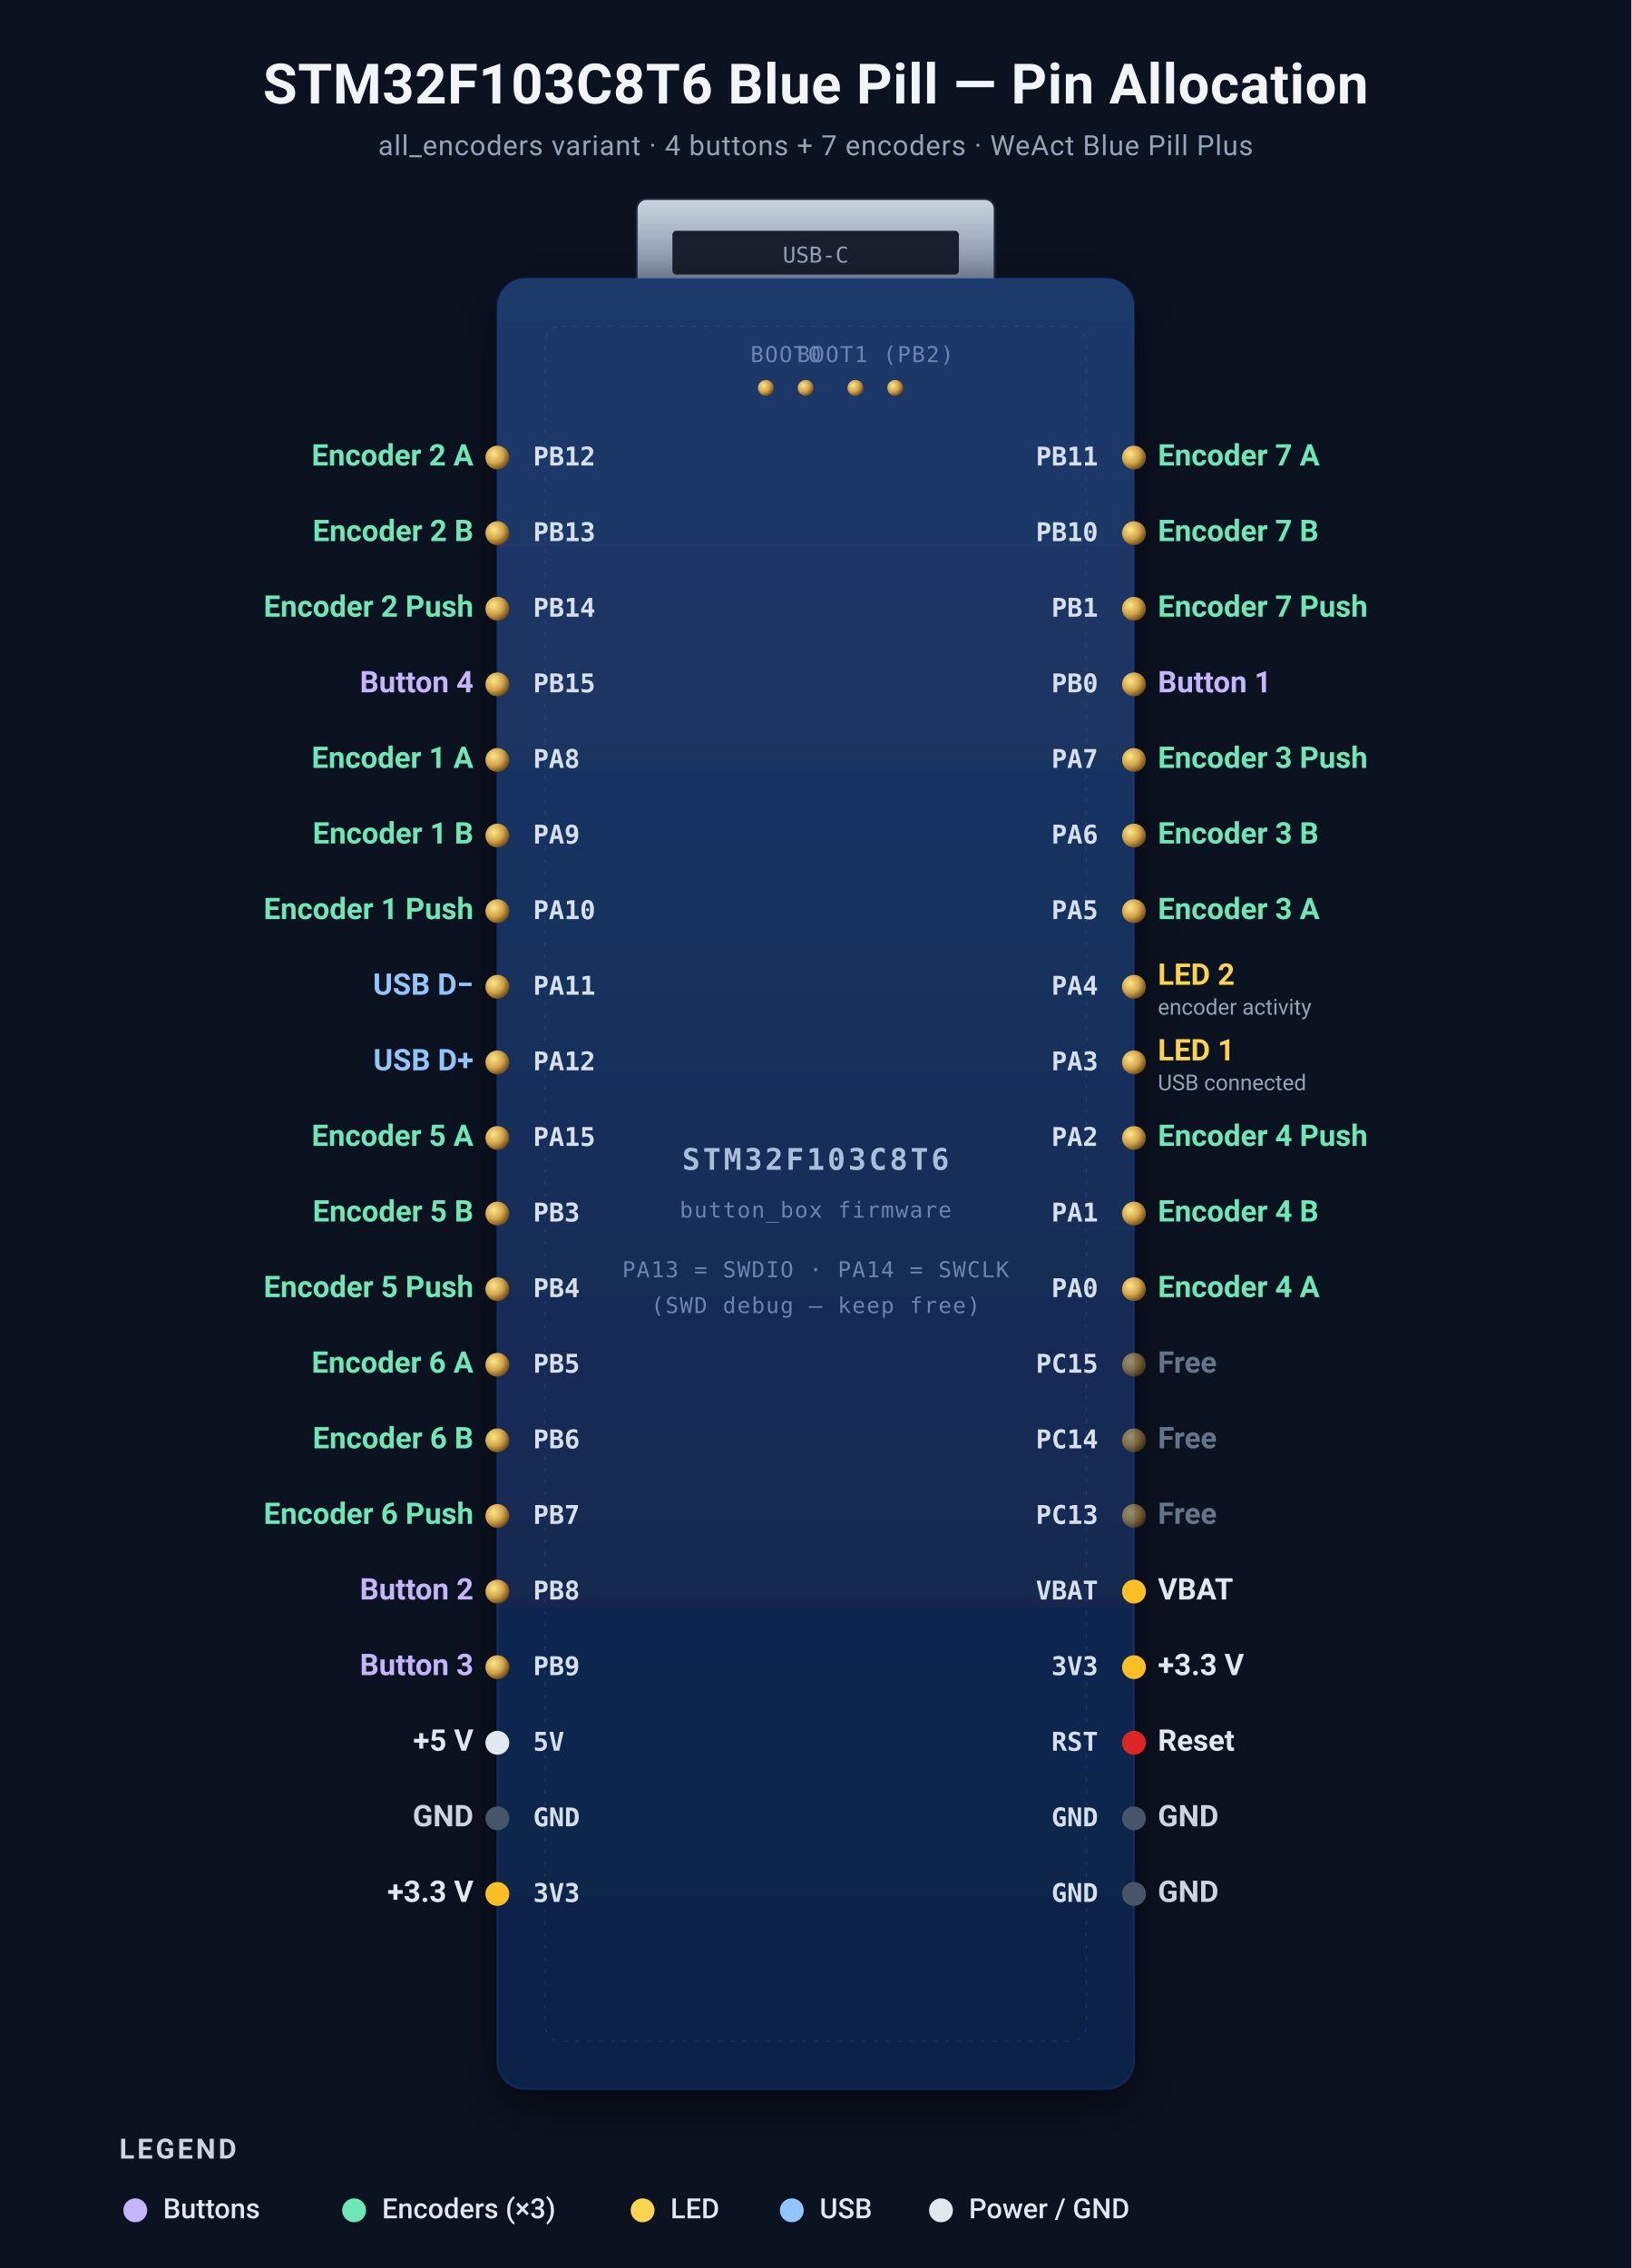
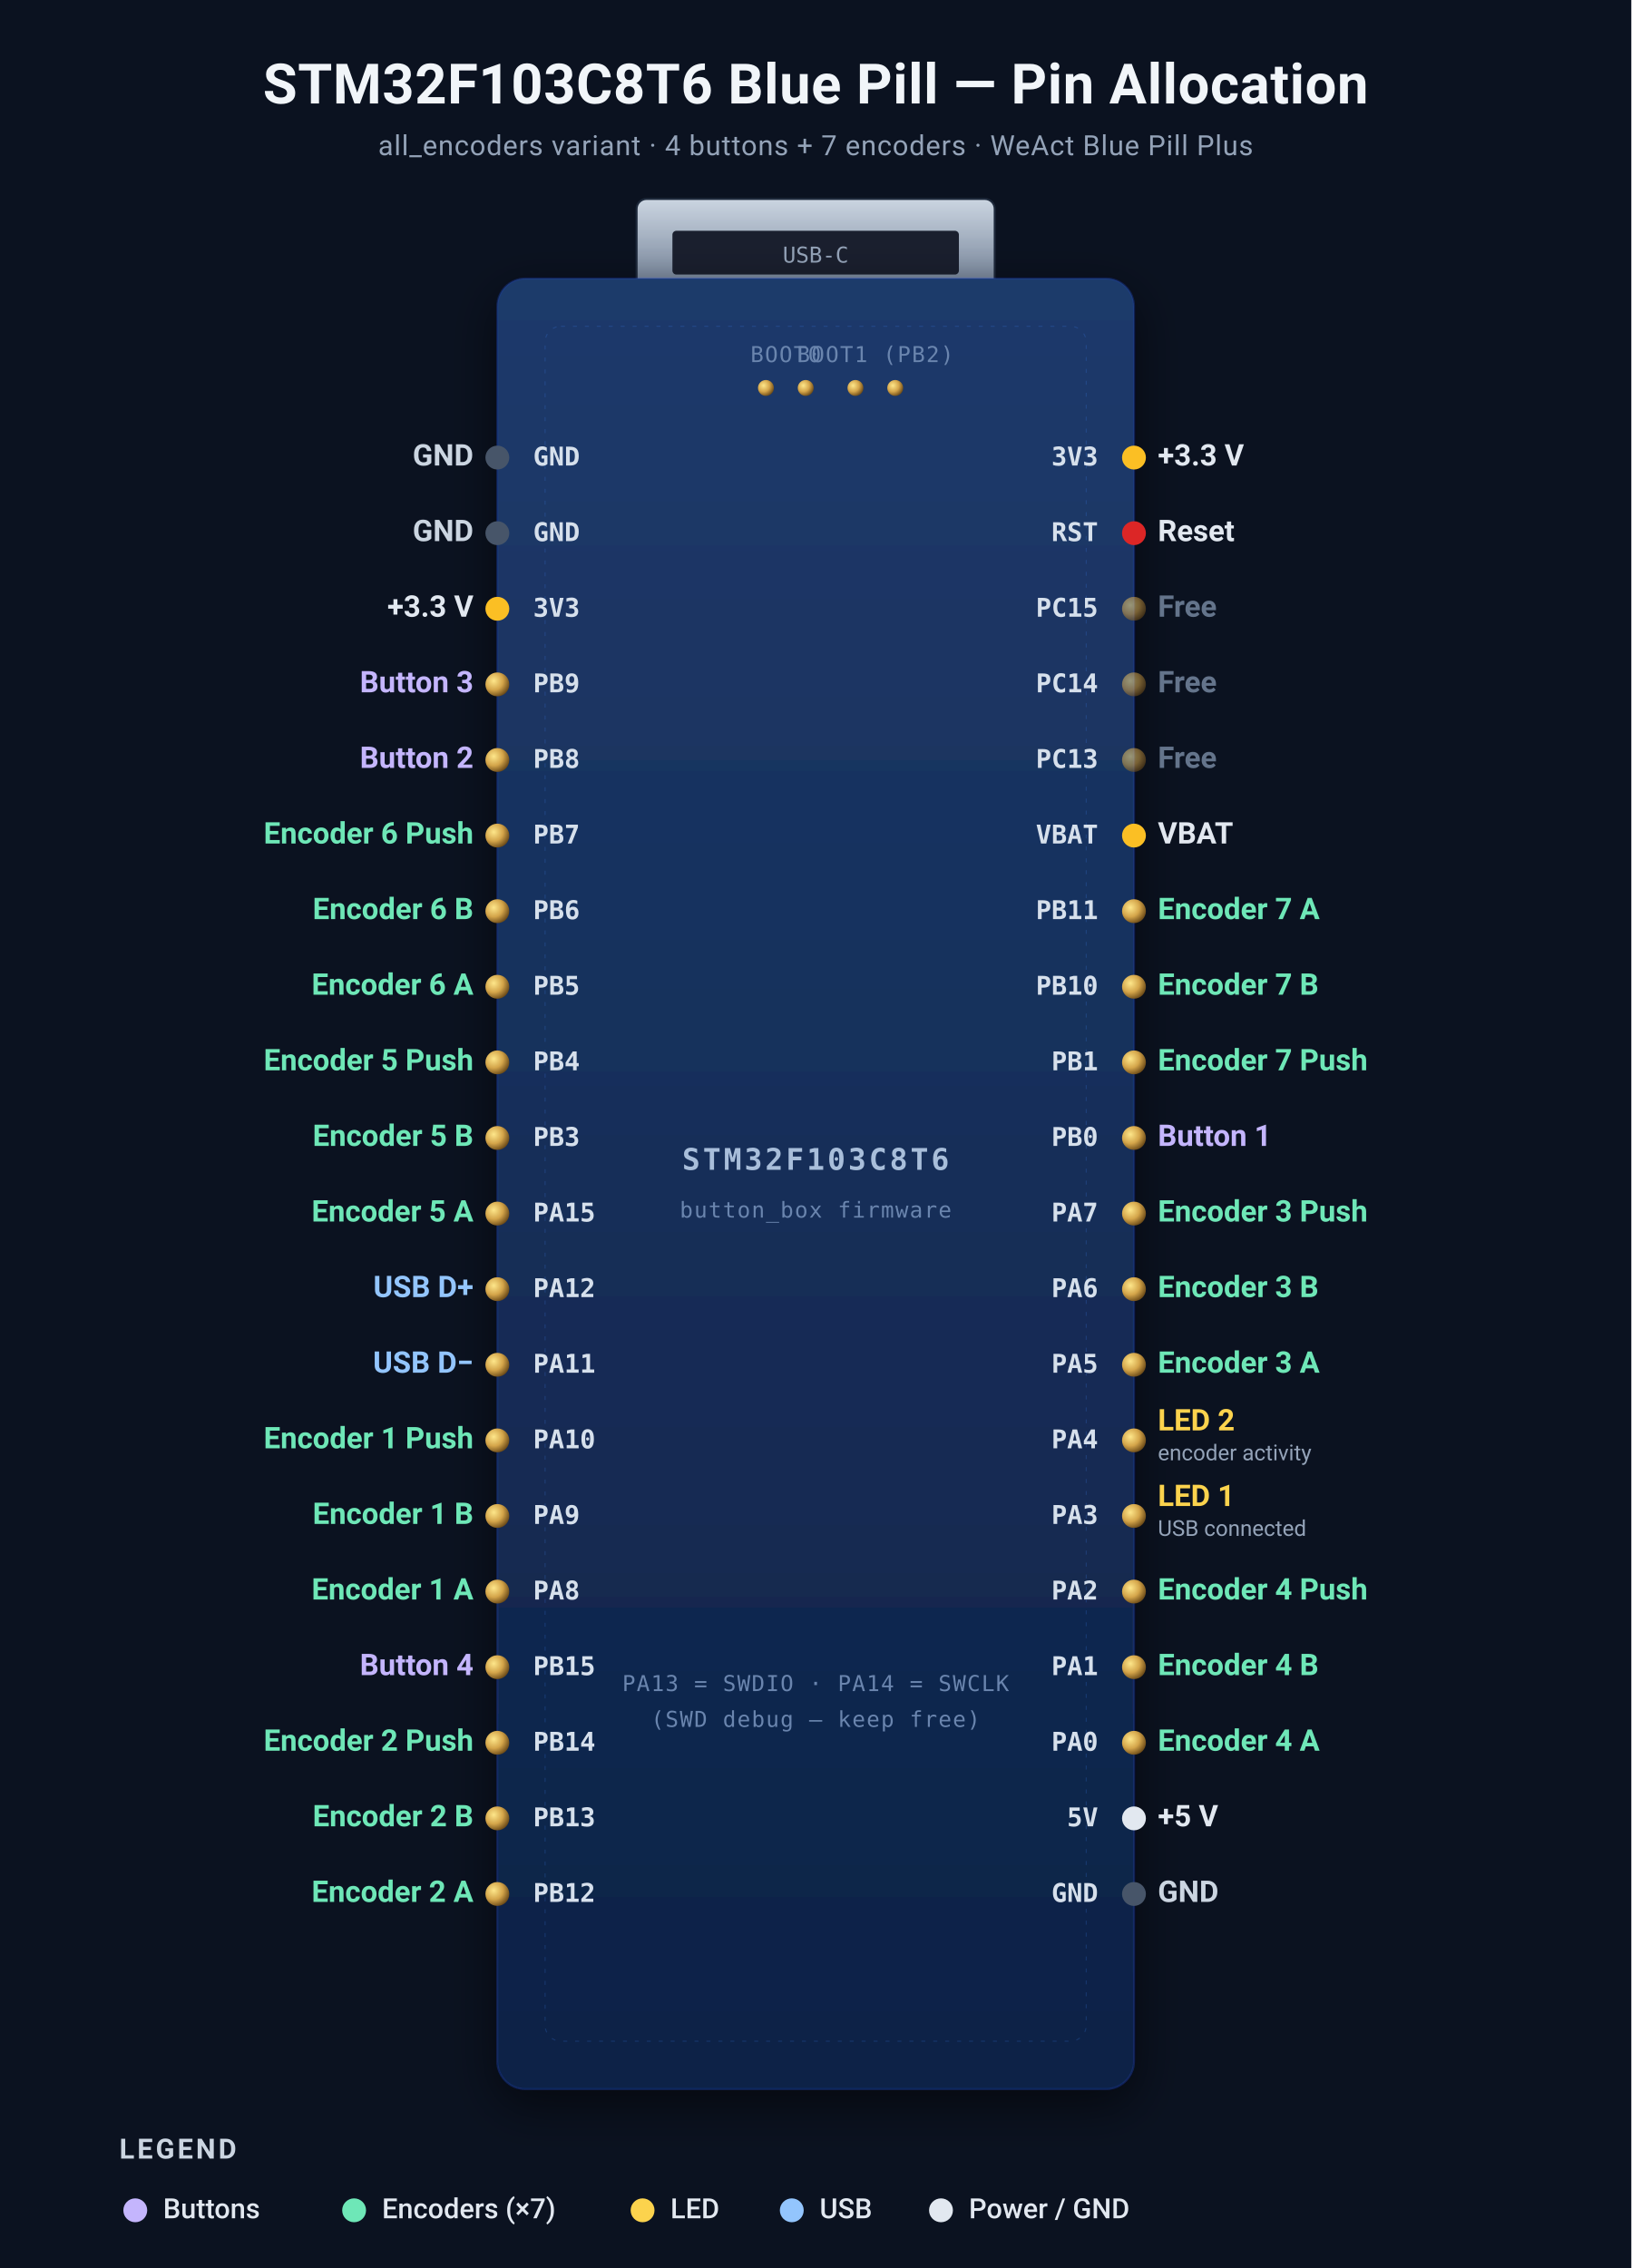
<svg xmlns="http://www.w3.org/2000/svg" viewBox="0 0 820 1140" font-family="-apple-system, BlinkMacSystemFont, 'Segoe UI', Roboto, sans-serif">
  <defs>
    <linearGradient id="pcb" x1="0" y1="0" x2="0" y2="1">
      <stop offset="0%" stop-color="#1e3a6b" />
      <stop offset="100%" stop-color="#0d2246" />
    </linearGradient>
    <linearGradient id="usb" x1="0" y1="0" x2="0" y2="1">
      <stop offset="0%" stop-color="#cbd5e1" />
      <stop offset="100%" stop-color="#64748b" />
    </linearGradient>
    <radialGradient id="pin" cx="0.35" cy="0.35" r="0.7">
      <stop offset="0%" stop-color="#fde68a" />
      <stop offset="55%" stop-color="#d4a54a" />
      <stop offset="100%" stop-color="#6b4a18" />
    </radialGradient>
    <filter id="boardShadow" x="-10%" y="-5%" width="120%" height="110%">
      <feDropShadow dx="0" dy="8" stdDeviation="12" flood-opacity="0.55" />
    </filter>
    <filter id="freeGlow" x="-80%" y="-80%" width="260%" height="260%">
      <feGaussianBlur stdDeviation="4" result="b" />
      <feMerge>
        <feMergeNode in="b" />
        <feMergeNode in="SourceGraphic" />
      </feMerge>
    </filter>
    <style>
      .title     { font-size: 28px; font-weight: 700; fill: #f1f5f9; letter-spacing: 0.3px; }
      .subtitle  { font-size: 14px; fill: #94a3b8; letter-spacing: 0.4px; }
      .chip      { font-size: 13px; font-weight: 600; fill: #d6e0ec;
                   font-family: ui-monospace, 'SF Mono', 'JetBrains Mono', Menlo, monospace; }
      .sig       { font-size: 15px; font-weight: 600; }
      .sig-sub   { font-size: 11px; fill: #94a3b8; font-weight: 400; }
      .legend    { font-size: 14px; fill: #e2e8f0; font-weight: 500; }
      .legend-h  { font-size: 14px; font-weight: 700; fill: #cbd5e1; letter-spacing: 1.4px; }
      .silk      { fill: #6a85ae; font-size: 11px; font-family: ui-monospace, monospace; letter-spacing: 0.6px; }
      .silk-mcu  { fill: #a8beda; font-size: 15px; font-family: ui-monospace, monospace; font-weight: 700; letter-spacing: 1.4px; }
      .btn   { fill: #c4b5fd; }
      .ign   { fill: #f9a8d4; }
      .enc   { fill: #6ee7b7; }
      .led   { fill: #fcd34d; }
      .usb   { fill: #93c5fd; }
      .free  { fill: #4ade80; font-weight: 800; letter-spacing: 0.6px; }
      .pwr   { fill: #e2e8f0; }
      .gnd   { fill: #cbd5e1; }
      .dim   { fill: #64748b; }
    </style>
  </defs>
  <rect width="820" height="1140" fill="#0b1220" />
  <text x="410" y="52" text-anchor="middle" class="title">STM32F103C8T6 Blue Pill — Pin Allocation</text>
  <text x="410" y="78" text-anchor="middle" class="subtitle">all_encoders variant · 4 buttons + 7 encoders · WeAct Blue Pill Plus</text>
  <rect x="320" y="100" width="180" height="52" rx="5" fill="url(#usb)" stroke="#1e293b" stroke-width="1" />
  <rect x="338" y="116" width="144" height="22" rx="2" fill="#1a1f2e" />
  <text x="410" y="132" text-anchor="middle" font-size="11" fill="#94a3b8" font-family="ui-monospace, monospace">USB-C</text>
  <rect x="250" y="140" width="320" height="910" rx="14" fill="url(#pcb)" filter="url(#boardShadow)" stroke="#1e40af" stroke-opacity="0.3" stroke-width="1" />
  <rect x="274" y="164" width="272" height="862" rx="8" fill="none" stroke="#3b82f6" stroke-width="0.5" stroke-dasharray="2,4" opacity="0.22" />
  <text x="410" y="588" text-anchor="middle" class="silk-mcu">STM32F103C8T6</text>
  <text x="410" y="612" text-anchor="middle" class="silk">button_box firmware</text>
  <g font-family="ui-monospace, monospace">
    <circle cx="385" cy="195" r="4" fill="url(#pin)" />
    <circle cx="405" cy="195" r="4" fill="url(#pin)" />
    <text x="395" y="182" text-anchor="middle" class="silk">BOOT0</text>
    <circle cx="430" cy="195" r="4" fill="url(#pin)" />
    <circle cx="450" cy="195" r="4" fill="url(#pin)" />
    <text x="440" y="182" text-anchor="middle" class="silk" fill="#fca5a5">BOOT1 (PB2)</text>
  </g>
-   <text x="410" y="642" text-anchor="middle" class="silk" fill="#fca5a5">PA13 = SWDIO · PA14 = SWCLK</text>
-   <text x="410" y="660" text-anchor="middle" class="silk" fill="#7c8ba3">(SWD debug — keep free)</text>
+   <text x="410" y="850" text-anchor="middle" class="silk" fill="#fca5a5">PA13 = SWDIO · PA14 = SWCLK</text>
+   <text x="410" y="868" text-anchor="middle" class="silk" fill="#7c8ba3">(SWD debug — keep free)</text>
  <g>
-     <circle cx="250" cy="230" r="6" fill="url(#pin)" />
-     <text x="268" y="234" class="chip">PB12</text>
-     <text x="238" y="234" text-anchor="end" class="sig enc">Encoder 2 A</text>
-     <circle cx="250" cy="268" r="6" fill="url(#pin)" />
-     <text x="268" y="272" class="chip">PB13</text>
-     <text x="238" y="272" text-anchor="end" class="sig enc">Encoder 2 B</text>
-     <circle cx="250" cy="306" r="6" fill="url(#pin)" />
-     <text x="268" y="310" class="chip">PB14</text>
-     <text x="238" y="310" text-anchor="end" class="sig enc">Encoder 2 Push</text>
+     <circle cx="250" cy="230" r="6" fill="#475569" />
+     <text x="268" y="234" class="chip">GND</text>
+     <text x="238" y="234" text-anchor="end" class="sig gnd">GND</text>
+     <circle cx="250" cy="268" r="6" fill="#475569" />
+     <text x="268" y="272" class="chip">GND</text>
+     <text x="238" y="272" text-anchor="end" class="sig gnd">GND</text>
+     <circle cx="250" cy="306" r="6" fill="#fbbf24" />
+     <text x="268" y="310" class="chip">3V3</text>
+     <text x="238" y="310" text-anchor="end" class="sig pwr">+3.3 V</text>
    <circle cx="250" cy="344" r="6" fill="url(#pin)" />
-     <text x="268" y="348" class="chip">PB15</text>
-     <text x="238" y="348" text-anchor="end" class="sig btn">Button 4</text>
+     <text x="268" y="348" class="chip">PB9</text>
+     <text x="238" y="348" text-anchor="end" class="sig btn">Button 3</text>
    <circle cx="250" cy="382" r="6" fill="url(#pin)" />
-     <text x="268" y="386" class="chip">PA8</text>
-     <text x="238" y="386" text-anchor="end" class="sig enc">Encoder 1 A</text>
+     <text x="268" y="386" class="chip">PB8</text>
+     <text x="238" y="386" text-anchor="end" class="sig btn">Button 2</text>
    <circle cx="250" cy="420" r="6" fill="url(#pin)" />
-     <text x="268" y="424" class="chip">PA9</text>
-     <text x="238" y="424" text-anchor="end" class="sig enc">Encoder 1 B</text>
+     <text x="268" y="424" class="chip">PB7</text>
+     <text x="238" y="424" text-anchor="end" class="sig enc">Encoder 6 Push</text>
    <circle cx="250" cy="458" r="6" fill="url(#pin)" />
-     <text x="268" y="462" class="chip">PA10</text>
-     <text x="238" y="462" text-anchor="end" class="sig enc">Encoder 1 Push</text>
+     <text x="268" y="462" class="chip">PB6</text>
+     <text x="238" y="462" text-anchor="end" class="sig enc">Encoder 6 B</text>
    <circle cx="250" cy="496" r="6" fill="url(#pin)" />
-     <text x="268" y="500" class="chip">PA11</text>
-     <text x="238" y="500" text-anchor="end" class="sig usb">USB D−</text>
+     <text x="268" y="500" class="chip">PB5</text>
+     <text x="238" y="500" text-anchor="end" class="sig enc">Encoder 6 A</text>
    <circle cx="250" cy="534" r="6" fill="url(#pin)" />
-     <text x="268" y="538" class="chip">PA12</text>
-     <text x="238" y="538" text-anchor="end" class="sig usb">USB D+</text>
+     <text x="268" y="538" class="chip">PB4</text>
+     <text x="238" y="538" text-anchor="end" class="sig enc">Encoder 5 Push</text>
    <circle cx="250" cy="572" r="6" fill="url(#pin)" />
-     <text x="268" y="576" class="chip">PA15</text>
-     <text x="238" y="576" text-anchor="end" class="sig enc">Encoder 5 A</text>
+     <text x="268" y="576" class="chip">PB3</text>
+     <text x="238" y="576" text-anchor="end" class="sig enc">Encoder 5 B</text>
    <circle cx="250" cy="610" r="6" fill="url(#pin)" />
-     <text x="268" y="614" class="chip">PB3</text>
-     <text x="238" y="614" text-anchor="end" class="sig enc">Encoder 5 B</text>
+     <text x="268" y="614" class="chip">PA15</text>
+     <text x="238" y="614" text-anchor="end" class="sig enc">Encoder 5 A</text>
    <circle cx="250" cy="648" r="6" fill="url(#pin)" />
-     <text x="268" y="652" class="chip">PB4</text>
-     <text x="238" y="652" text-anchor="end" class="sig enc">Encoder 5 Push</text>
+     <text x="268" y="652" class="chip">PA12</text>
+     <text x="238" y="652" text-anchor="end" class="sig usb">USB D+</text>
    <circle cx="250" cy="686" r="6" fill="url(#pin)" />
-     <text x="268" y="690" class="chip">PB5</text>
-     <text x="238" y="690" text-anchor="end" class="sig enc">Encoder 6 A</text>
+     <text x="268" y="690" class="chip">PA11</text>
+     <text x="238" y="690" text-anchor="end" class="sig usb">USB D−</text>
    <circle cx="250" cy="724" r="6" fill="url(#pin)" />
-     <text x="268" y="728" class="chip">PB6</text>
-     <text x="238" y="728" text-anchor="end" class="sig enc">Encoder 6 B</text>
+     <text x="268" y="728" class="chip">PA10</text>
+     <text x="238" y="728" text-anchor="end" class="sig enc">Encoder 1 Push</text>
    <circle cx="250" cy="762" r="6" fill="url(#pin)" />
-     <text x="268" y="766" class="chip">PB7</text>
-     <text x="238" y="766" text-anchor="end" class="sig enc">Encoder 6 Push</text>
+     <text x="268" y="766" class="chip">PA9</text>
+     <text x="238" y="766" text-anchor="end" class="sig enc">Encoder 1 B</text>
    <circle cx="250" cy="800" r="6" fill="url(#pin)" />
-     <text x="268" y="804" class="chip">PB8</text>
-     <text x="238" y="804" text-anchor="end" class="sig btn">Button 2</text>
+     <text x="268" y="804" class="chip">PA8</text>
+     <text x="238" y="804" text-anchor="end" class="sig enc">Encoder 1 A</text>
    <circle cx="250" cy="838" r="6" fill="url(#pin)" />
-     <text x="268" y="842" class="chip">PB9</text>
-     <text x="238" y="842" text-anchor="end" class="sig btn">Button 3</text>
-     <circle cx="250" cy="876" r="6" fill="#e2e8f0" />
-     <text x="268" y="880" class="chip">5V</text>
-     <text x="238" y="880" text-anchor="end" class="sig pwr">+5 V</text>
-     <circle cx="250" cy="914" r="6" fill="#475569" />
-     <text x="268" y="918" class="chip">GND</text>
-     <text x="238" y="918" text-anchor="end" class="sig gnd">GND</text>
-     <circle cx="250" cy="952" r="6" fill="#fbbf24" />
-     <text x="268" y="956" class="chip">3V3</text>
-     <text x="238" y="956" text-anchor="end" class="sig pwr">+3.3 V</text>
+     <text x="268" y="842" class="chip">PB15</text>
+     <text x="238" y="842" text-anchor="end" class="sig btn">Button 4</text>
+     <circle cx="250" cy="876" r="6" fill="url(#pin)" />
+     <text x="268" y="880" class="chip">PB14</text>
+     <text x="238" y="880" text-anchor="end" class="sig enc">Encoder 2 Push</text>
+     <circle cx="250" cy="914" r="6" fill="url(#pin)" />
+     <text x="268" y="918" class="chip">PB13</text>
+     <text x="238" y="918" text-anchor="end" class="sig enc">Encoder 2 B</text>
+     <circle cx="250" cy="952" r="6" fill="url(#pin)" />
+     <text x="268" y="956" class="chip">PB12</text>
+     <text x="238" y="956" text-anchor="end" class="sig enc">Encoder 2 A</text>
  </g>
  <g>
-     <circle cx="570" cy="230" r="6" fill="url(#pin)" />
-     <text x="552" y="234" text-anchor="end" class="chip">PB11</text>
-     <text x="582" y="234" class="sig enc">Encoder 7 A</text>
-     <circle cx="570" cy="268" r="6" fill="url(#pin)" />
-     <text x="552" y="272" text-anchor="end" class="chip">PB10</text>
-     <text x="582" y="272" class="sig enc">Encoder 7 B</text>
-     <circle cx="570" cy="306" r="6" fill="url(#pin)" />
-     <text x="552" y="310" text-anchor="end" class="chip">PB1</text>
-     <text x="582" y="310" class="sig enc">Encoder 7 Push</text>
-     <circle cx="570" cy="344" r="6" fill="url(#pin)" />
-     <text x="552" y="348" text-anchor="end" class="chip">PB0</text>
-     <text x="582" y="348" class="sig btn">Button 1</text>
-     <circle cx="570" cy="382" r="6" fill="url(#pin)" />
-     <text x="552" y="386" text-anchor="end" class="chip">PA7</text>
-     <text x="582" y="386" class="sig enc">Encoder 3 Push</text>
-     <circle cx="570" cy="420" r="6" fill="url(#pin)" />
-     <text x="552" y="424" text-anchor="end" class="chip">PA6</text>
-     <text x="582" y="424" class="sig enc">Encoder 3 B</text>
+     <circle cx="570" cy="230" r="6" fill="#fbbf24" />
+     <text x="552" y="234" text-anchor="end" class="chip">3V3</text>
+     <text x="582" y="234" class="sig pwr">+3.3 V</text>
+     <circle cx="570" cy="268" r="6" fill="#dc2626" />
+     <text x="552" y="272" text-anchor="end" class="chip">RST</text>
+     <text x="582" y="272" class="sig pwr">Reset</text>
+     <circle cx="570" cy="306" r="6" fill="url(#pin)" opacity="0.55" />
+     <text x="552" y="310" text-anchor="end" class="chip">PC15</text>
+     <text x="582" y="310" class="sig dim">Free</text>
+     <circle cx="570" cy="344" r="6" fill="url(#pin)" opacity="0.55" />
+     <text x="552" y="348" text-anchor="end" class="chip">PC14</text>
+     <text x="582" y="348" class="sig dim">Free</text>
+     <circle cx="570" cy="382" r="6" fill="url(#pin)" opacity="0.55" />
+     <text x="552" y="386" text-anchor="end" class="chip">PC13</text>
+     <text x="582" y="386" class="sig dim">Free</text>
+     <circle cx="570" cy="420" r="6" fill="#fbbf24" />
+     <text x="552" y="424" text-anchor="end" class="chip">VBAT</text>
+     <text x="582" y="424" class="sig pwr">VBAT</text>
    <circle cx="570" cy="458" r="6" fill="url(#pin)" />
-     <text x="552" y="462" text-anchor="end" class="chip">PA5</text>
-     <text x="582" y="462" class="sig enc">Encoder 3 A</text>
+     <text x="552" y="462" text-anchor="end" class="chip">PB11</text>
+     <text x="582" y="462" class="sig enc">Encoder 7 A</text>
    <circle cx="570" cy="496" r="6" fill="url(#pin)" />
-     <text x="552" y="500" text-anchor="end" class="chip">PA4</text>
-     <text x="582" y="495" class="sig led">LED 2</text>
-     <text x="582" y="510" class="sig-sub">encoder activity</text>
+     <text x="552" y="500" text-anchor="end" class="chip">PB10</text>
+     <text x="582" y="500" class="sig enc">Encoder 7 B</text>
    <circle cx="570" cy="534" r="6" fill="url(#pin)" />
-     <text x="552" y="538" text-anchor="end" class="chip">PA3</text>
-     <text x="582" y="533" class="sig led">LED 1</text>
-     <text x="582" y="548" class="sig-sub">USB connected</text>
+     <text x="552" y="538" text-anchor="end" class="chip">PB1</text>
+     <text x="582" y="538" class="sig enc">Encoder 7 Push</text>
    <circle cx="570" cy="572" r="6" fill="url(#pin)" />
-     <text x="552" y="576" text-anchor="end" class="chip">PA2</text>
-     <text x="582" y="576" class="sig enc">Encoder 4 Push</text>
+     <text x="552" y="576" text-anchor="end" class="chip">PB0</text>
+     <text x="582" y="576" class="sig btn">Button 1</text>
    <circle cx="570" cy="610" r="6" fill="url(#pin)" />
-     <text x="552" y="614" text-anchor="end" class="chip">PA1</text>
-     <text x="582" y="614" class="sig enc">Encoder 4 B</text>
+     <text x="552" y="614" text-anchor="end" class="chip">PA7</text>
+     <text x="582" y="614" class="sig enc">Encoder 3 Push</text>
    <circle cx="570" cy="648" r="6" fill="url(#pin)" />
-     <text x="552" y="652" text-anchor="end" class="chip">PA0</text>
-     <text x="582" y="652" class="sig enc">Encoder 4 A</text>
-     <circle cx="570" cy="686" r="6" fill="url(#pin)" opacity="0.55" />
-     <text x="552" y="690" text-anchor="end" class="chip">PC15</text>
-     <text x="582" y="690" class="sig dim">Free</text>
-     <circle cx="570" cy="724" r="6" fill="url(#pin)" opacity="0.55" />
-     <text x="552" y="728" text-anchor="end" class="chip">PC14</text>
-     <text x="582" y="728" class="sig dim">Free</text>
-     <circle cx="570" cy="762" r="6" fill="url(#pin)" opacity="0.55" />
-     <text x="552" y="766" text-anchor="end" class="chip">PC13</text>
-     <text x="582" y="766" class="sig dim">Free</text>
-     <circle cx="570" cy="800" r="6" fill="#fbbf24" />
-     <text x="552" y="804" text-anchor="end" class="chip">VBAT</text>
-     <text x="582" y="804" class="sig pwr">VBAT</text>
-     <circle cx="570" cy="838" r="6" fill="#fbbf24" />
-     <text x="552" y="842" text-anchor="end" class="chip">3V3</text>
-     <text x="582" y="842" class="sig pwr">+3.3 V</text>
-     <circle cx="570" cy="876" r="6" fill="#dc2626" />
-     <text x="552" y="880" text-anchor="end" class="chip">RST</text>
-     <text x="582" y="880" class="sig pwr">Reset</text>
-     <circle cx="570" cy="914" r="6" fill="#475569" />
-     <text x="552" y="918" text-anchor="end" class="chip">GND</text>
-     <text x="582" y="918" text-anchor="start" class="sig gnd">GND</text>
+     <text x="552" y="652" text-anchor="end" class="chip">PA6</text>
+     <text x="582" y="652" class="sig enc">Encoder 3 B</text>
+     <circle cx="570" cy="686" r="6" fill="url(#pin)" />
+     <text x="552" y="690" text-anchor="end" class="chip">PA5</text>
+     <text x="582" y="690" class="sig enc">Encoder 3 A</text>
+     <circle cx="570" cy="724" r="6" fill="url(#pin)" />
+     <text x="552" y="728" text-anchor="end" class="chip">PA4</text>
+     <text x="582" y="719" class="sig led">LED 2</text>
+     <text x="582" y="734" class="sig-sub">encoder activity</text>
+     <circle cx="570" cy="762" r="6" fill="url(#pin)" />
+     <text x="552" y="766" text-anchor="end" class="chip">PA3</text>
+     <text x="582" y="757" class="sig led">LED 1</text>
+     <text x="582" y="772" class="sig-sub">USB connected</text>
+     <circle cx="570" cy="800" r="6" fill="url(#pin)" />
+     <text x="552" y="804" text-anchor="end" class="chip">PA2</text>
+     <text x="582" y="804" class="sig enc">Encoder 4 Push</text>
+     <circle cx="570" cy="838" r="6" fill="url(#pin)" />
+     <text x="552" y="842" text-anchor="end" class="chip">PA1</text>
+     <text x="582" y="842" class="sig enc">Encoder 4 B</text>
+     <circle cx="570" cy="876" r="6" fill="url(#pin)" />
+     <text x="552" y="880" text-anchor="end" class="chip">PA0</text>
+     <text x="582" y="880" class="sig enc">Encoder 4 A</text>
+     <circle cx="570" cy="914" r="6" fill="#e2e8f0" />
+     <text x="552" y="918" text-anchor="end" class="chip">5V</text>
+     <text x="582" y="918" class="sig pwr">+5 V</text>
    <circle cx="570" cy="952" r="6" fill="#475569" />
    <text x="552" y="956" text-anchor="end" class="chip">GND</text>
    <text x="582" y="956" class="sig gnd">GND</text>
  </g>
  <g transform="translate(60, 1085)">
    <text x="0" y="0" class="legend-h">LEGEND</text>
  </g>
  <g transform="translate(60, 1115)" font-size="14">
    <g>
      <circle cx="8" cy="-4" r="6" class="btn" />
      <text x="22" y="0" class="legend">Buttons</text>
    </g>
    <g transform="translate(110, 0)">
      <circle cx="8" cy="-4" r="6" class="enc" />
-       <text x="22" y="0" class="legend">Encoders (×3)</text>
+       <text x="22" y="0" class="legend">Encoders (×7)</text>
    </g>
    <g transform="translate(255, 0)">
      <circle cx="8" cy="-4" r="6" class="led" />
      <text x="22" y="0" class="legend">LED</text>
    </g>
    <g transform="translate(330, 0)">
      <circle cx="8" cy="-4" r="6" class="usb" />
      <text x="22" y="0" class="legend">USB</text>
    </g>
    <g transform="translate(405, 0)">
      <circle cx="8" cy="-4" r="6" class="pwr" />
      <text x="22" y="0" class="legend">Power / GND</text>
    </g>
  </g>
</svg>
